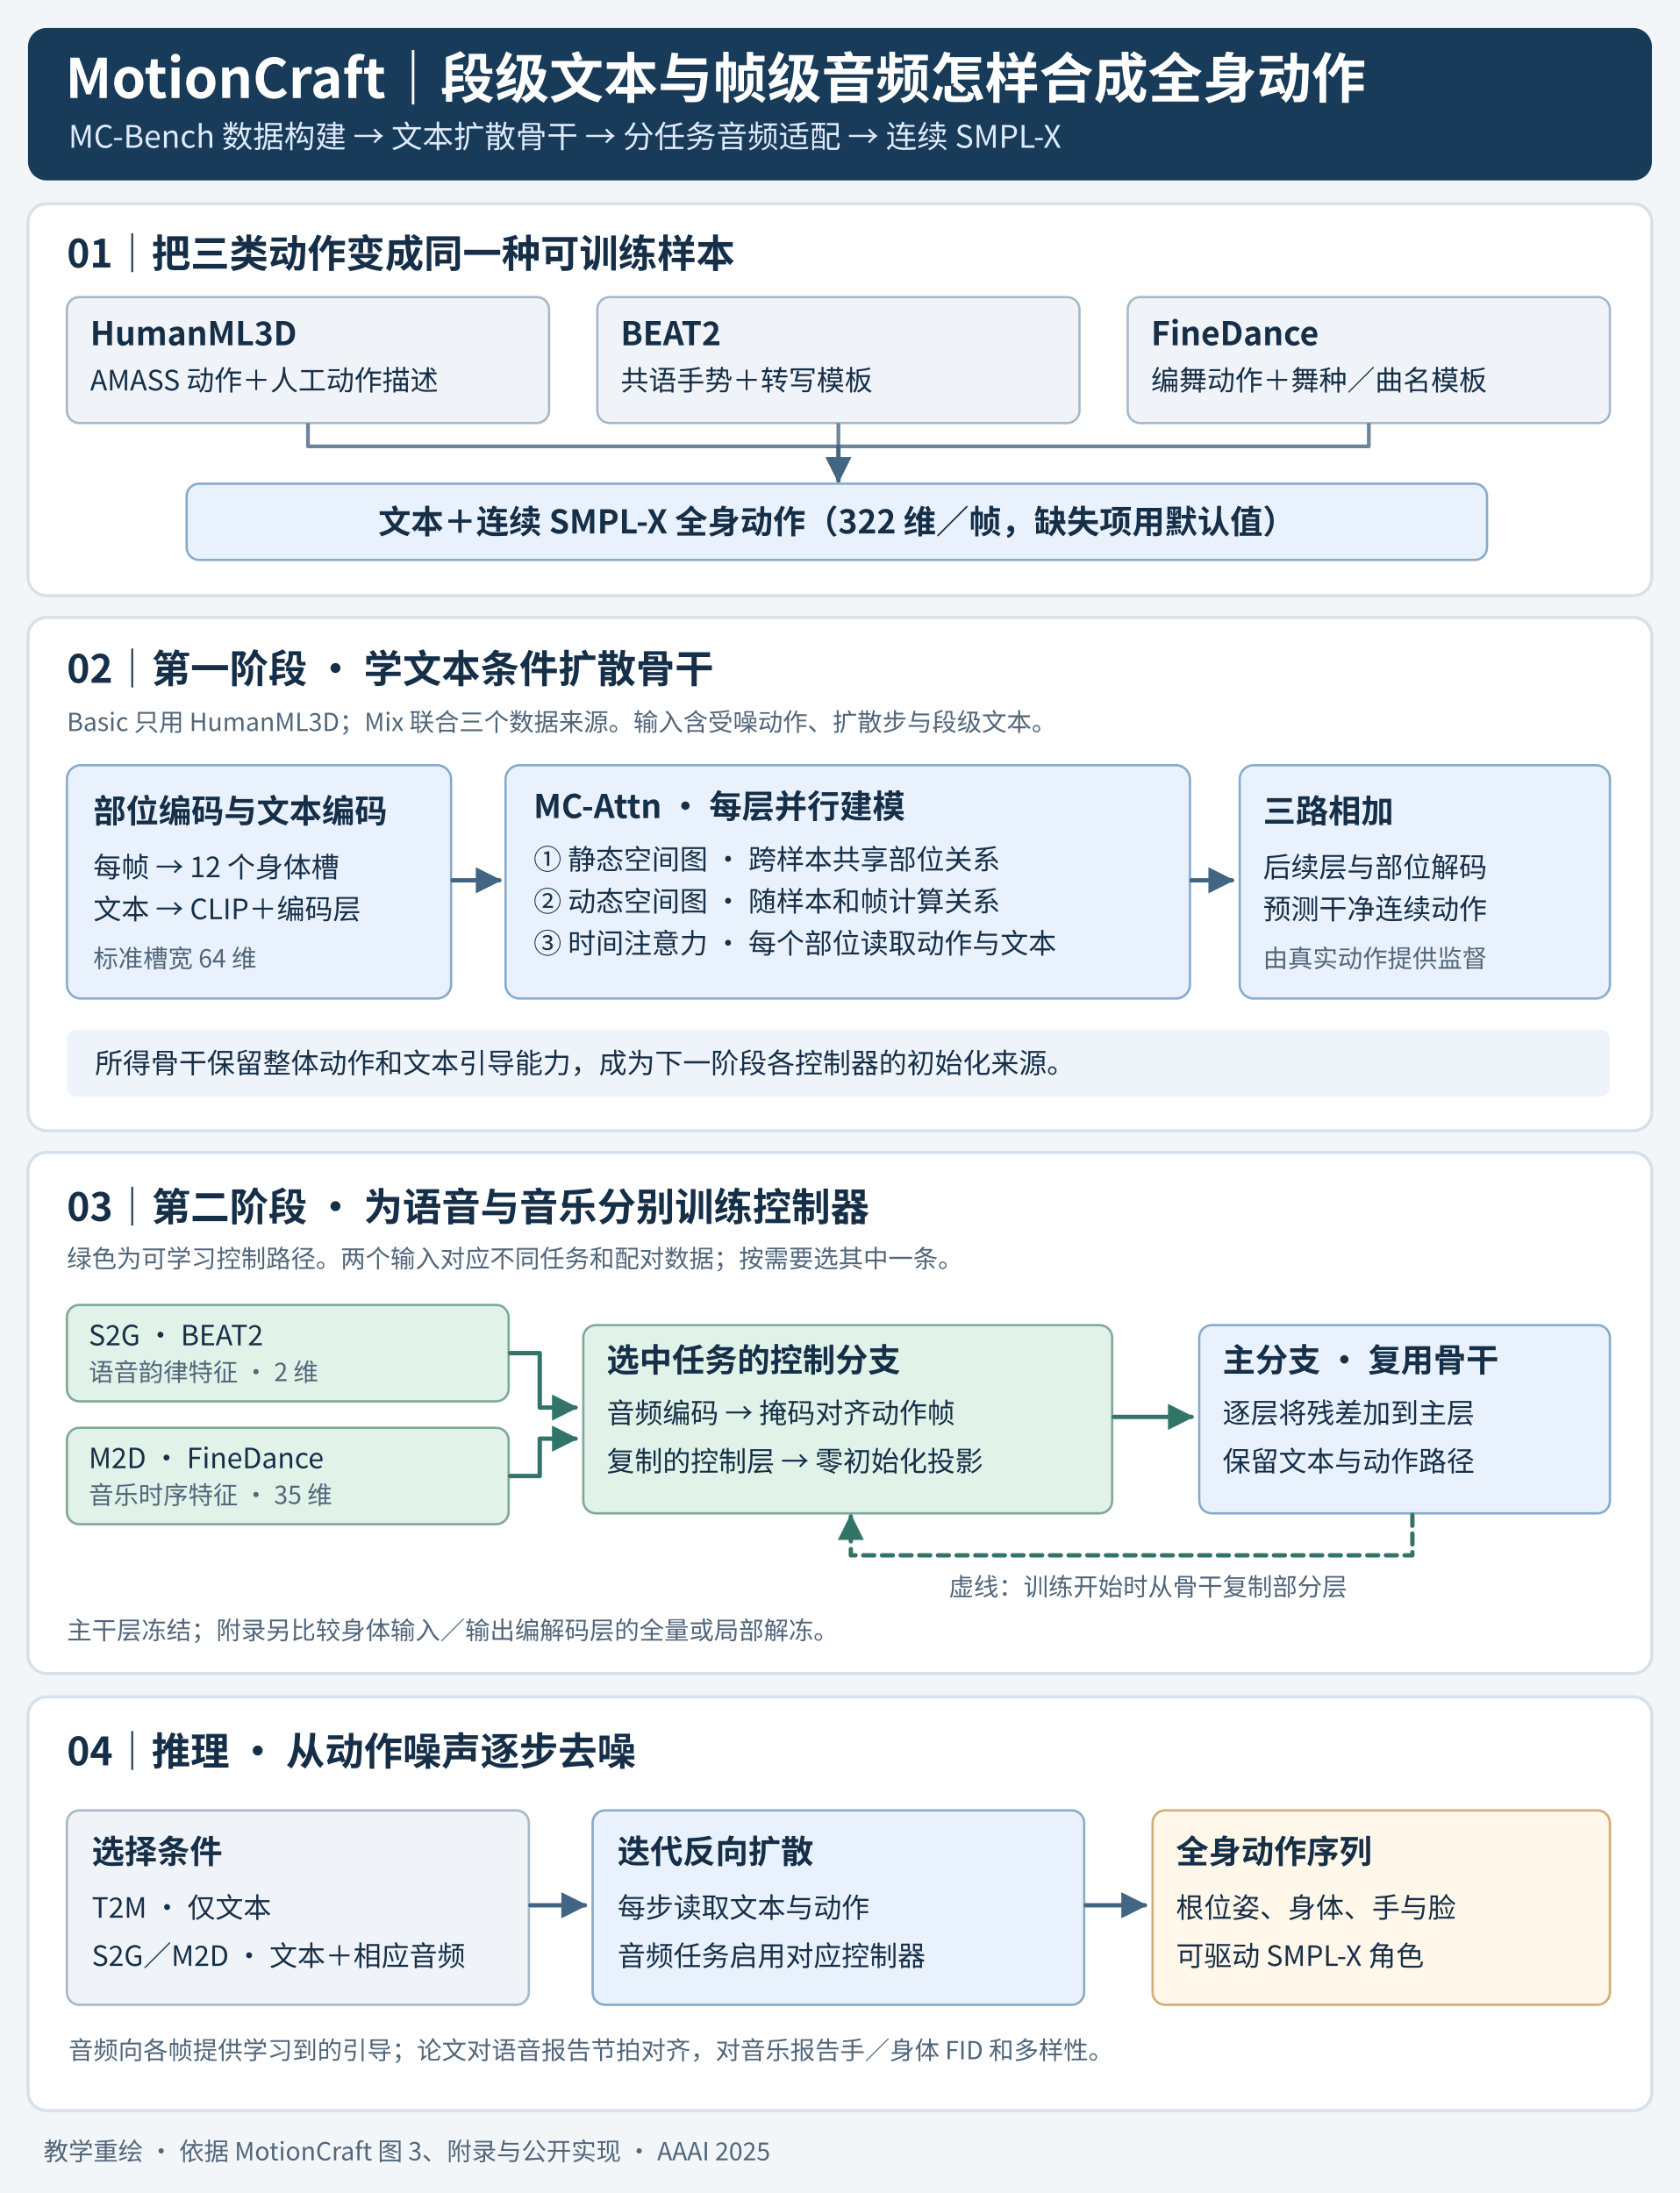
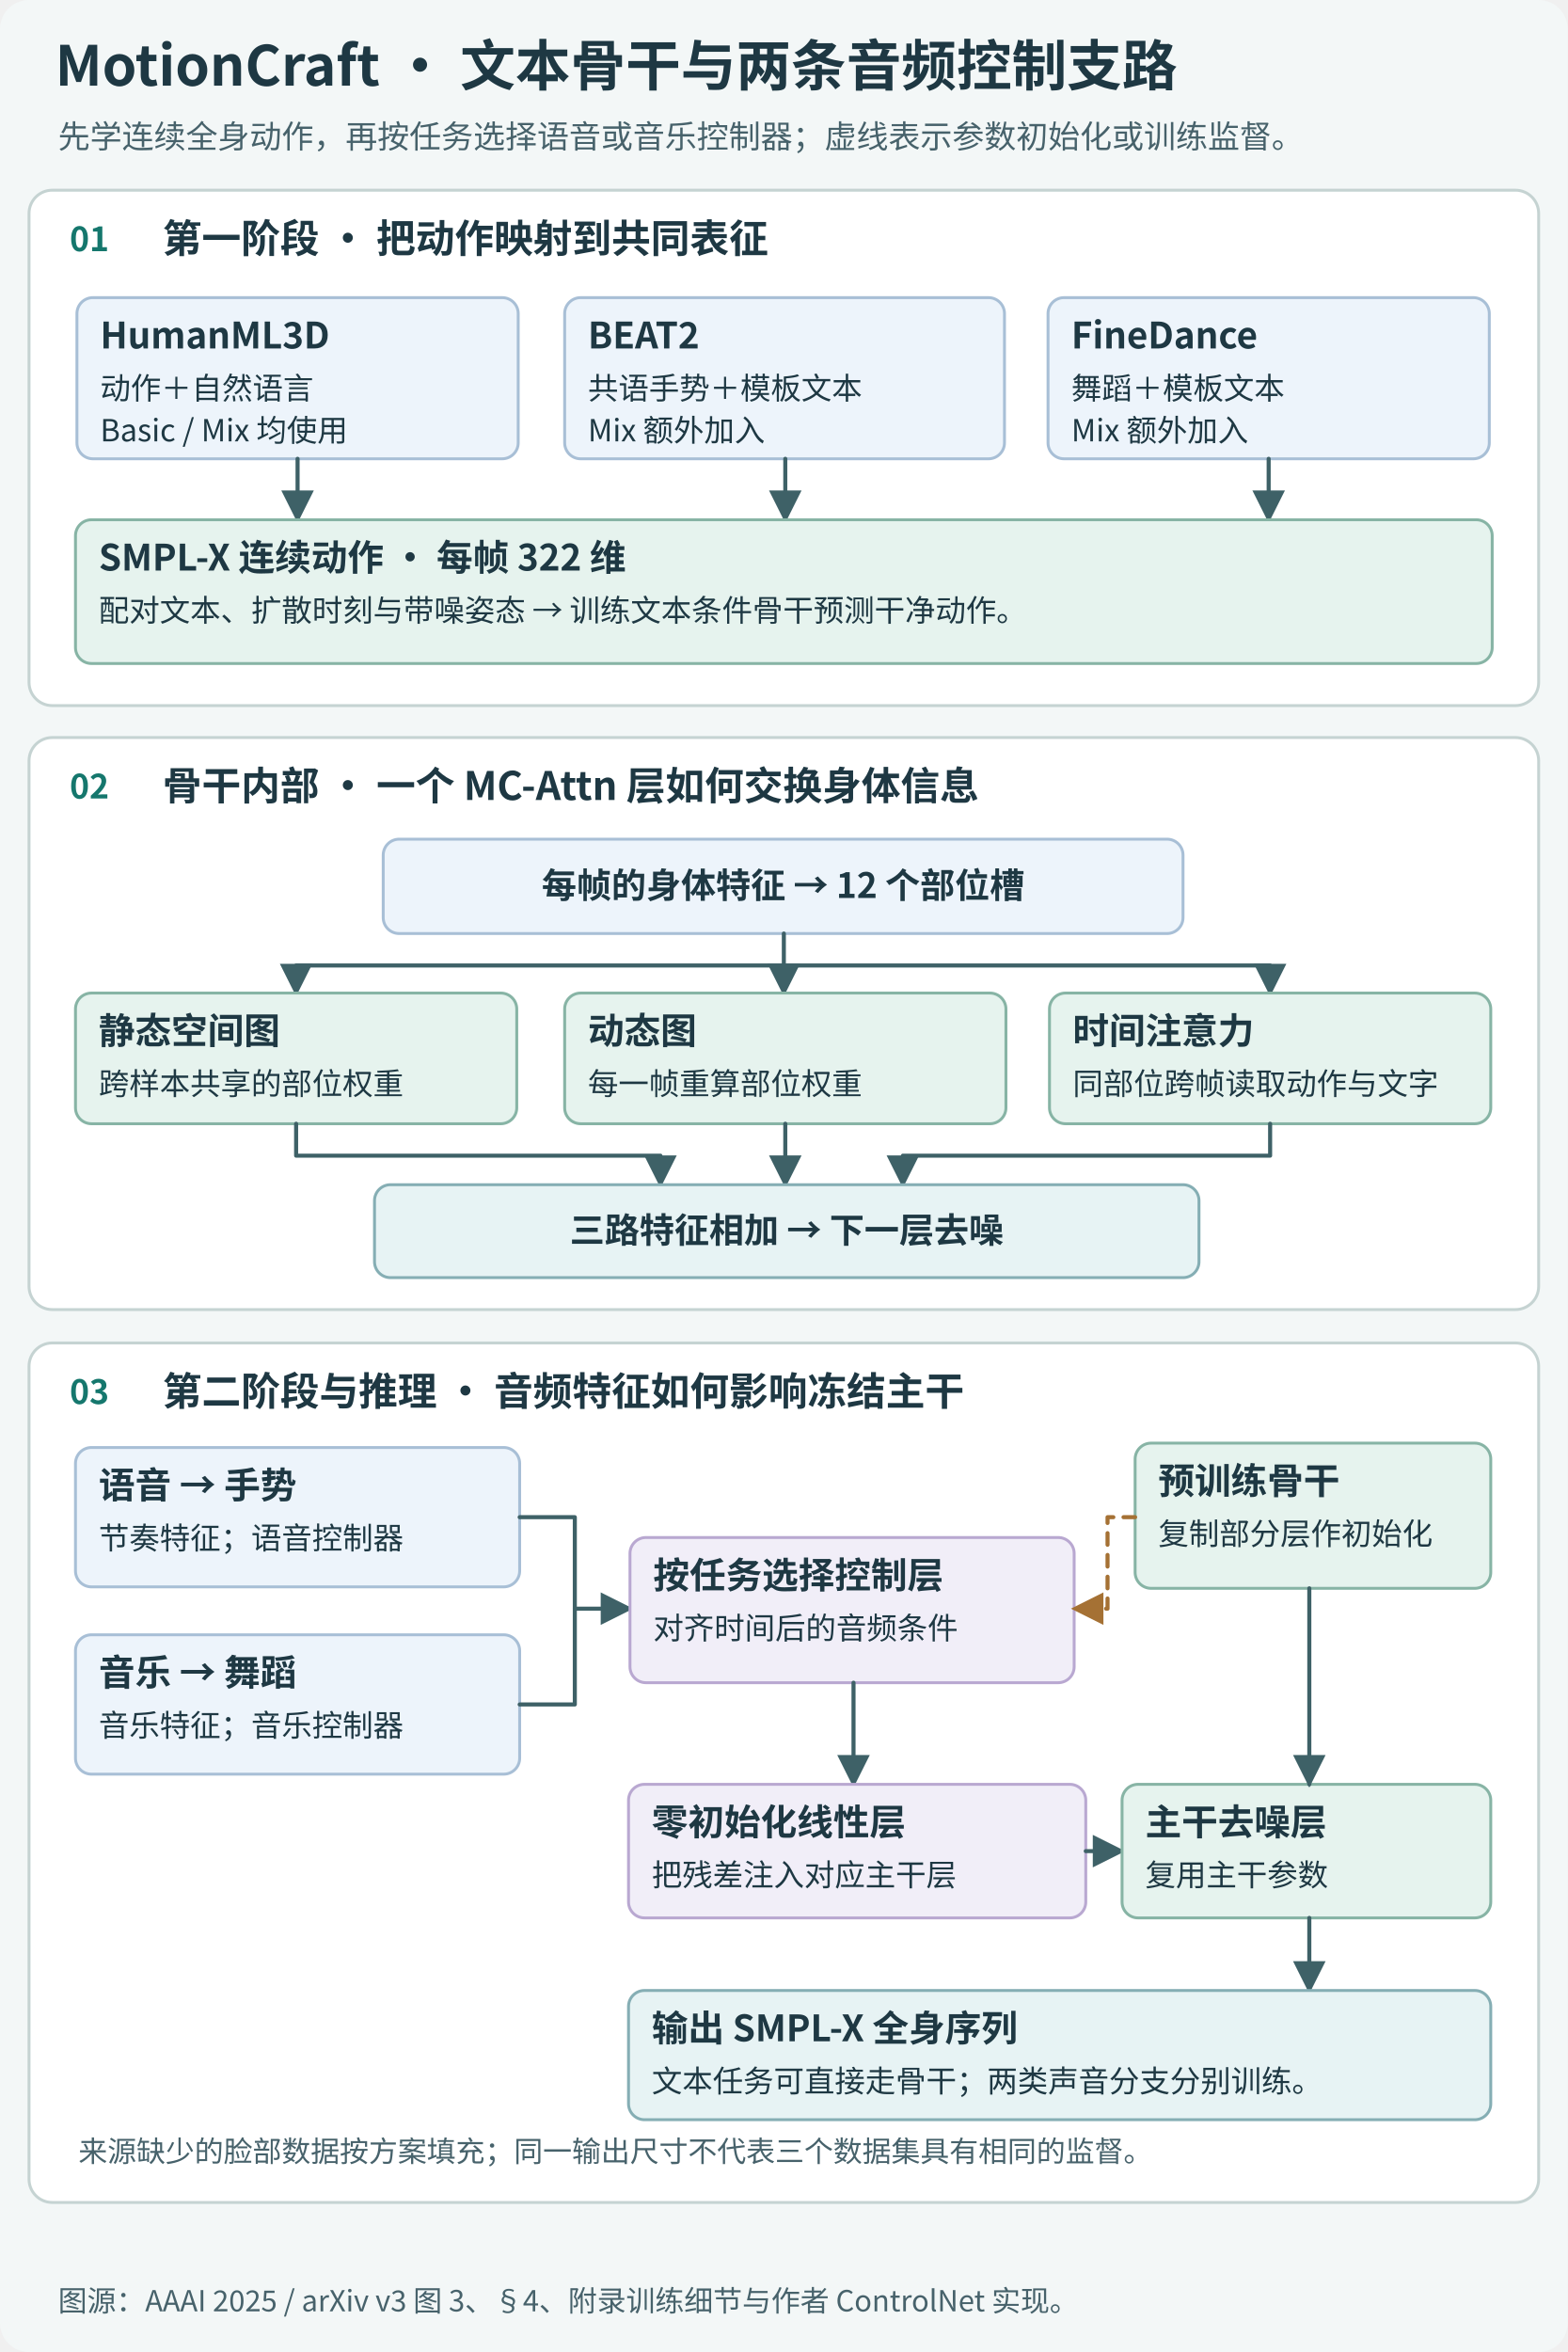
- <svg xmlns="http://www.w3.org/2000/svg" viewBox="0 0 1080 1410" width="1080" height="1410" role="img" aria-labelledby="title desc">
+ <svg xmlns="http://www.w3.org/2000/svg" width="1080" height="1620" viewBox="0 0 1080 1620" role="img" aria-labelledby="title desc">
  <defs>
-     <marker id="blue" viewBox="0 0 10 10" refX="9" refY="5" markerWidth="6" markerHeight="6" orient="auto">
-       <path d="M0 0L10 5L0 10z" fill="#426584" />
+     <marker id="flow" viewBox="0 0 10 10" refX="9" refY="5" markerWidth="8" markerHeight="8" orient="auto">
+       <path d="M0 0 L10 5 L0 10Z" fill="#3e6167" />
    </marker>
-     <marker id="green" viewBox="0 0 10 10" refX="9" refY="5" markerWidth="6" markerHeight="6" orient="auto">
-       <path d="M0 0L10 5L0 10z" fill="#327467" />
+     <marker id="train" viewBox="0 0 10 10" refX="9" refY="5" markerWidth="8" markerHeight="8" orient="auto">
+       <path d="M0 0 L10 5 L0 10Z" fill="#a57134" />
    </marker>
  </defs>
-   <style>
- text{font-family:"Microsoft YaHei","Noto Sans CJK SC",sans-serif;fill:#162f48}.hd{font-size:35px;font-weight:700;fill:white}.sub{font-size:20px;fill:#dfeafa}.h{font-size:25px;font-weight:700}.small{font-size:18px}.item{font-size:21px;font-weight:700}.fine{font-size:16px;fill:#51667a}.tag{font-size:16px;font-weight:700;fill:#416383;letter-spacing:1px}.a,.g,.d{fill:none;stroke-width:2.8;stroke-linecap:round;stroke-linejoin:round}.a{stroke:#426584;marker-end:url(#blue)}.g{stroke:#327467;marker-end:url(#green)}.d{stroke:#327467;stroke-dasharray:7 5;marker-end:url(#green)}.line{fill:none;stroke:#6d849b;stroke-width:2.4;stroke-linejoin:round}.p{fill:white;stroke:#d6e1eb;stroke-width:2}.b{fill:#e9f2fc;stroke:#88abca;stroke-width:1.5}.f{fill:#f0f4f8;stroke:#a7b9c8;stroke-width:1.5}.c{fill:#e1f2e9;stroke:#7ea99b;stroke-width:1.5}.gold{fill:#fff7e9;stroke:#cfae78;stroke-width:1.5}
- </style>
-   <rect width="1080" height="1410" fill="#f3f6f9" />
-   <rect x="18" y="18" width="1044" height="98" rx="12" fill="#183b59" />
-   <text class="hd" x="42" y="63">MotionCraft｜段级文本与帧级音频怎样合成全身动作</text>
-   <text class="sub" x="44" y="95">MC-Bench 数据构建  →  文本扩散骨干  →  分任务音频适配  →  连续 SMPL-X</text>
-   <rect class="p" x="18" y="131" width="1044" height="252" rx="12" />
-   <text class="h" x="43" y="172">01｜把三类动作变成同一种可训练样本</text>
-   <rect class="f" x="43" y="191" width="310" height="81" rx="8" />
-   <rect class="f" x="384" y="191" width="310" height="81" rx="8" />
-   <rect class="f" x="725" y="191" width="310" height="81" rx="8" />
-   <text class="item" x="58" y="222">HumanML3D</text>
-   <text class="small" x="58" y="251">AMASS 动作＋人工动作描述</text>
-   <text class="item" x="399" y="222">BEAT2</text>
-   <text class="small" x="399" y="251">共语手势＋转写模板</text>
-   <text class="item" x="740" y="222">FineDance</text>
-   <text class="small" x="740" y="251">编舞动作＋舞种／曲名模板</text>
-   <path class="line" d="M198 272V287H880V272 M539 272V287" />
-   <path class="a" d="M539 287V309" />
-   <rect class="b" x="120" y="311" width="836" height="49" rx="8" />
-   <text class="item" text-anchor="middle" x="538" y="343">文本＋连续 SMPL-X 全身动作（322 维／帧，缺失项用默认值）</text>
-   <rect class="p" x="18" y="397" width="1044" height="330" rx="12" />
-   <text class="h" x="43" y="439">02｜第一阶段 · 学文本条件扩散骨干</text>
-   <text class="fine" x="43" y="470">Basic 只用 HumanML3D；Mix 联合三个数据来源。输入含受噪动作、扩散步与段级文本。</text>
-   <rect class="b" x="43" y="492" width="247" height="150" rx="9" />
-   <text class="item" x="60" y="529">部位编码与文本编码</text>
-   <text class="small" x="60" y="564">每帧 → 12 个身体槽</text>
-   <text class="small" x="60" y="591">文本 → CLIP＋编码层</text>
-   <text class="fine" x="60" y="622">标准槽宽 64 维</text>
-   <path class="a" d="M291 566H321" />
-   <rect class="b" x="325" y="492" width="440" height="150" rx="9" />
-   <text class="item" x="343" y="526">MC-Attn · 每层并行建模</text>
-   <text class="small" x="343" y="559">① 静态空间图  ·  跨样本共享部位关系</text>
-   <text class="small" x="343" y="586">② 动态空间图  ·  随样本和帧计算关系</text>
-   <text class="small" x="343" y="613">③ 时间注意力  ·  每个部位读取动作与文本</text>
-   <path class="a" d="M766 566H792" />
-   <rect class="b" x="797" y="492" width="238" height="150" rx="9" />
-   <text class="item" x="812" y="529">三路相加</text>
-   <text class="small" x="812" y="564">后续层与部位解码</text>
-   <text class="small" x="812" y="591">预测干净连续动作</text>
-   <text class="fine" x="812" y="622">由真实动作提供监督</text>
-   <rect x="43" y="662" width="992" height="43" rx="6" fill="#eef4fa" />
-   <text class="small" x="61" y="690">所得骨干保留整体动作和文本引导能力，成为下一阶段各控制器的初始化来源。</text>
-   <rect class="p" x="18" y="741" width="1044" height="335" rx="12" />
-   <text class="h" x="43" y="785">03｜第二阶段 · 为语音与音乐分别训练控制器</text>
-   <text class="fine" x="43" y="815">绿色为可学习控制路径。两个输入对应不同任务和配对数据；按需要选其中一条。</text>
-   <rect class="c" x="43" y="839" width="284" height="62" rx="8" />
-   <text class="small" x="57" y="865">S2G · BEAT2</text>
-   <text class="fine" x="57" y="888">语音韵律特征 · 2 维</text>
-   <rect class="c" x="43" y="918" width="284" height="62" rx="8" />
-   <text class="small" x="57" y="944">M2D · FineDance</text>
-   <text class="fine" x="57" y="967">音乐时序特征 · 35 维</text>
-   <path class="g" d="M328 870H347V905H370" />
-   <path class="g" d="M328 949H347V925H370" />
-   <rect class="c" x="375" y="852" width="340" height="121" rx="8" />
-   <text class="item" x="390" y="882">选中任务的控制分支</text>
-   <text class="small" x="390" y="915">音频编码 → 掩码对齐动作帧</text>
-   <text class="small" x="390" y="946">复制的控制层 → 零初始化投影</text>
-   <path class="g" d="M716 911H766" />
-   <rect class="b" x="771" y="852" width="264" height="121" rx="8" />
-   <text class="item" x="786" y="882">主分支 · 复用骨干</text>
-   <text class="small" x="786" y="915">逐层将残差加到主层</text>
-   <text class="small" x="786" y="946">保留文本与动作路径</text>
-   <path class="d" d="M908 974V1000H547V975" />
-   <text class="fine" x="610" y="1026">虚线：训练开始时从骨干复制部分层</text>
-   <text class="fine" x="43" y="1054">主干层冻结；附录另比较身体输入／输出编解码层的全量或局部解冻。</text>
-   <rect class="p" x="18" y="1091" width="1044" height="266" rx="12" />
-   <text class="h" x="43" y="1135">04｜推理 · 从动作噪声逐步去噪</text>
-   <rect class="f" x="43" y="1164" width="297" height="125" rx="8" />
-   <text class="item" x="59" y="1198">选择条件</text>
-   <text class="small" x="59" y="1233">T2M · 仅文本</text>
-   <text class="small" x="59" y="1264">S2G／M2D · 文本＋相应音频</text>
-   <path class="a" d="M341 1225H376" />
-   <rect class="b" x="381" y="1164" width="316" height="125" rx="8" />
-   <text class="item" x="397" y="1198">迭代反向扩散</text>
-   <text class="small" x="397" y="1233">每步读取文本与动作</text>
-   <text class="small" x="397" y="1264">音频任务启用对应控制器</text>
-   <path class="a" d="M698 1225H736" />
-   <rect class="gold" x="741" y="1164" width="294" height="125" rx="8" />
-   <text class="item" x="756" y="1198">全身动作序列</text>
-   <text class="small" x="756" y="1233">根位姿、身体、手与脸</text>
-   <text class="small" x="756" y="1264">可驱动 SMPL-X 角色</text>
-   <text class="fine" x="44" y="1324">音频向各帧提供学习到的引导；论文对语音报告节拍对齐，对音乐报告手／身体 FID 和多样性。</text>
-   <text class="fine" x="28" y="1389">教学重绘 · 依据 MotionCraft 图 3、附录与公开实现 · AAAI 2025</text>
+   <style>text{font-family:"Microsoft YaHei","Noto Sans CJK SC",sans-serif;fill:#1e3843} .line{stroke-linejoin:round;stroke-linecap:round;fill:none}</style>
+   <rect width="1080" height="1620" rx="20" fill="#f3f7f7" />
+   <text x="38" y="59" font-size="38" font-weight="700" text-anchor="start">MotionCraft · 文本骨干与两条音频控制支路</text>
+   <text x="40" y="102" font-size="22" font-weight="400" text-anchor="start" style="fill:#47626b">先学连续全身动作，再按任务选择语音或音乐控制器；虚线表示参数初始化或训练监督。</text>
+   <rect x="20" y="131" width="1040" height="355" rx="16" fill="#fff" stroke="#c5d3d2" stroke-width="2" />
+   <text x="48" y="173" font-size="23" font-weight="700" text-anchor="start" style="fill:#15776d">01</text>
+   <text x="112" y="174" font-size="27" font-weight="700" text-anchor="start">第一阶段 · 把动作映射到共同表征</text>
+   <rect x="53" y="205" width="304" height="111" rx="11" fill="#edf4fb" stroke="#a8bfd6" stroke-width="2" />
+   <text x="69" y="240" font-size="25" font-weight="700" text-anchor="start">HumanML3D</text>
+   <text x="69" y="275" font-size="21" font-weight="400" text-anchor="start">动作＋自然语言</text>
+   <text x="69" y="304" font-size="21" font-weight="400" text-anchor="start">Basic / Mix 均使用</text>
+   <rect x="389" y="205" width="303" height="111" rx="11" fill="#edf4fb" stroke="#a8bfd6" stroke-width="2" />
+   <text x="405" y="240" font-size="25" font-weight="700" text-anchor="start">BEAT2</text>
+   <text x="405" y="275" font-size="21" font-weight="400" text-anchor="start">共语手势＋模板文本</text>
+   <text x="405" y="304" font-size="21" font-weight="400" text-anchor="start">Mix 额外加入</text>
+   <rect x="722" y="205" width="304" height="111" rx="11" fill="#edf4fb" stroke="#a8bfd6" stroke-width="2" />
+   <text x="738" y="240" font-size="25" font-weight="700" text-anchor="start">FineDance</text>
+   <text x="738" y="275" font-size="21" font-weight="400" text-anchor="start">舞蹈＋模板文本</text>
+   <text x="738" y="304" font-size="21" font-weight="400" text-anchor="start">Mix 额外加入</text>
+   <path d="M205 316 L205 358" class="line" stroke="#3e6167" stroke-width="2.8" marker-end="url(#flow)" />
+   <path d="M541 316 L541 358" class="line" stroke="#3e6167" stroke-width="2.8" marker-end="url(#flow)" />
+   <path d="M874 316 L874 358" class="line" stroke="#3e6167" stroke-width="2.8" marker-end="url(#flow)" />
+   <rect x="52" y="358" width="976" height="99" rx="11" fill="#e6f3ee" stroke="#87b4a5" stroke-width="2" />
+   <text x="68" y="393" font-size="25" font-weight="700" text-anchor="start">SMPL-X 连续动作 · 每帧 322 维</text>
+   <text x="68" y="428" font-size="21" font-weight="400" text-anchor="start">配对文本、扩散时刻与带噪姿态 → 训练文本条件骨干预测干净动作。</text>
+   <rect x="20" y="508" width="1040" height="394" rx="16" fill="#fff" stroke="#c5d3d2" stroke-width="2" />
+   <text x="48" y="550" font-size="23" font-weight="700" text-anchor="start" style="fill:#15776d">02</text>
+   <text x="112" y="551" font-size="27" font-weight="700" text-anchor="start">骨干内部 · 一个 MC-Attn 层如何交换身体信息</text>
+   <rect x="264" y="578" width="551" height="65" rx="11" fill="#edf4fb" stroke="#a8bfd6" stroke-width="2" />
+   <text x="539.5" y="618.5" font-size="24" font-weight="700" text-anchor="middle">每帧的身体特征 → 12 个部位槽</text>
+   <path d="M540 643 L540 665 L204 665 L204 684" class="line" stroke="#3e6167" stroke-width="2.8" marker-end="url(#flow)" />
+   <path d="M540 665 L540 684" class="line" stroke="#3e6167" stroke-width="2.8" marker-end="url(#flow)" />
+   <path d="M540 665 L875 665 L875 684" class="line" stroke="#3e6167" stroke-width="2.8" marker-end="url(#flow)" />
+   <rect x="52" y="684" width="304" height="90" rx="11" fill="#e6f3ee" stroke="#87b4a5" stroke-width="2" />
+   <text x="68" y="719" font-size="25" font-weight="700" text-anchor="start">静态空间图</text>
+   <text x="68" y="754" font-size="21" font-weight="400" text-anchor="start">跨样本共享的部位权重</text>
+   <rect x="389" y="684" width="304" height="90" rx="11" fill="#e6f3ee" stroke="#87b4a5" stroke-width="2" />
+   <text x="405" y="719" font-size="25" font-weight="700" text-anchor="start">动态图</text>
+   <text x="405" y="754" font-size="21" font-weight="400" text-anchor="start">每一帧重算部位权重</text>
+   <rect x="723" y="684" width="304" height="90" rx="11" fill="#e6f3ee" stroke="#87b4a5" stroke-width="2" />
+   <text x="739" y="719" font-size="25" font-weight="700" text-anchor="start">时间注意力</text>
+   <text x="739" y="754" font-size="21" font-weight="400" text-anchor="start">同部位跨帧读取动作与文字</text>
+   <path d="M204 774 L204 796 L455 796 L455 816" class="line" stroke="#3e6167" stroke-width="2.8" marker-end="url(#flow)" />
+   <path d="M541 774 L541 816" class="line" stroke="#3e6167" stroke-width="2.8" marker-end="url(#flow)" />
+   <path d="M875 774 L875 796 L622 796 L622 816" class="line" stroke="#3e6167" stroke-width="2.8" marker-end="url(#flow)" />
+   <rect x="258" y="816" width="568" height="64" rx="11" fill="#e7f3f4" stroke="#85aeb4" stroke-width="2" />
+   <text x="542.0" y="856.0" font-size="24" font-weight="700" text-anchor="middle">三路特征相加 → 下一层去噪</text>
+   <rect x="20" y="925" width="1040" height="592" rx="16" fill="#fff" stroke="#c5d3d2" stroke-width="2" />
+   <text x="48" y="967" font-size="23" font-weight="700" text-anchor="start" style="fill:#15776d">03</text>
+   <text x="112" y="968" font-size="27" font-weight="700" text-anchor="start">第二阶段与推理 · 音频特征如何影响冻结主干</text>
+   <rect x="52" y="997" width="306" height="96" rx="11" fill="#edf4fb" stroke="#a8bfd6" stroke-width="2" />
+   <text x="68" y="1032" font-size="25" font-weight="700" text-anchor="start">语音 → 手势</text>
+   <text x="68" y="1067" font-size="21" font-weight="400" text-anchor="start">节奏特征；语音控制器</text>
+   <rect x="52" y="1126" width="306" height="96" rx="11" fill="#edf4fb" stroke="#a8bfd6" stroke-width="2" />
+   <text x="68" y="1161" font-size="25" font-weight="700" text-anchor="start">音乐 → 舞蹈</text>
+   <text x="68" y="1196" font-size="21" font-weight="400" text-anchor="start">音乐特征；音乐控制器</text>
+   <path d="M358 1045 L396 1045 L396 1108 L434 1108" class="line" stroke="#3e6167" stroke-width="2.8" marker-end="url(#flow)" />
+   <path d="M358 1174 L396 1174 L396 1108" class="line" stroke="#3e6167" stroke-width="2.8" />
+   <rect x="434" y="1059" width="306" height="100" rx="11" fill="#f1eef8" stroke="#b9a8d1" stroke-width="2" />
+   <text x="450" y="1094" font-size="25" font-weight="700" text-anchor="start">按任务选择控制层</text>
+   <text x="450" y="1129" font-size="21" font-weight="400" text-anchor="start">对齐时间后的音频条件</text>
+   <rect x="782" y="994" width="245" height="100" rx="11" fill="#e6f3ee" stroke="#87b4a5" stroke-width="2" />
+   <text x="798" y="1029" font-size="25" font-weight="700" text-anchor="start">预训练骨干</text>
+   <text x="798" y="1064" font-size="21" font-weight="400" text-anchor="start">复制部分层作初始化</text>
+   <path d="M782 1045 L763 1045 L763 1108 L740 1108" class="line" stroke="#a57134" stroke-width="2.8" marker-end="url(#train)" stroke-dasharray="8 7" />
+   <path d="M588 1159 L588 1229" class="line" stroke="#3e6167" stroke-width="2.8" marker-end="url(#flow)" />
+   <rect x="433" y="1229" width="315" height="92" rx="11" fill="#f1eef8" stroke="#b9a8d1" stroke-width="2" />
+   <text x="449" y="1264" font-size="25" font-weight="700" text-anchor="start">零初始化线性层</text>
+   <text x="449" y="1299" font-size="21" font-weight="400" text-anchor="start">把残差注入对应主干层</text>
+   <path d="M748 1275 L773 1275" class="line" stroke="#3e6167" stroke-width="2.8" marker-end="url(#flow)" />
+   <rect x="773" y="1229" width="254" height="92" rx="11" fill="#e6f3ee" stroke="#87b4a5" stroke-width="2" />
+   <text x="789" y="1264" font-size="25" font-weight="700" text-anchor="start">主干去噪层</text>
+   <text x="789" y="1299" font-size="21" font-weight="400" text-anchor="start">复用主干参数</text>
+   <path d="M902 1094 L902 1229" class="line" stroke="#3e6167" stroke-width="2.8" marker-end="url(#flow)" />
+   <path d="M902 1321 L902 1371" class="line" stroke="#3e6167" stroke-width="2.8" marker-end="url(#flow)" />
+   <rect x="433" y="1371" width="594" height="89" rx="11" fill="#e7f3f4" stroke="#85aeb4" stroke-width="2" />
+   <text x="449" y="1406" font-size="25" font-weight="700" text-anchor="start">输出 SMPL-X 全身序列</text>
+   <text x="449" y="1441" font-size="21" font-weight="400" text-anchor="start">文本任务可直接走骨干；两类声音分支分别训练。</text>
+   <text x="54" y="1489" font-size="20" font-weight="400" text-anchor="start" style="fill:#47626b">来源缺少的脸部数据按方案填充；同一输出尺寸不代表三个数据集具有相同的监督。</text>
+   <text x="40" y="1592" font-size="20" font-weight="400" text-anchor="start" style="fill:#47626b">图源：AAAI 2025 / arXiv v3 图 3、§4、附录训练细节与作者 ControlNet 实现。</text>
</svg>
